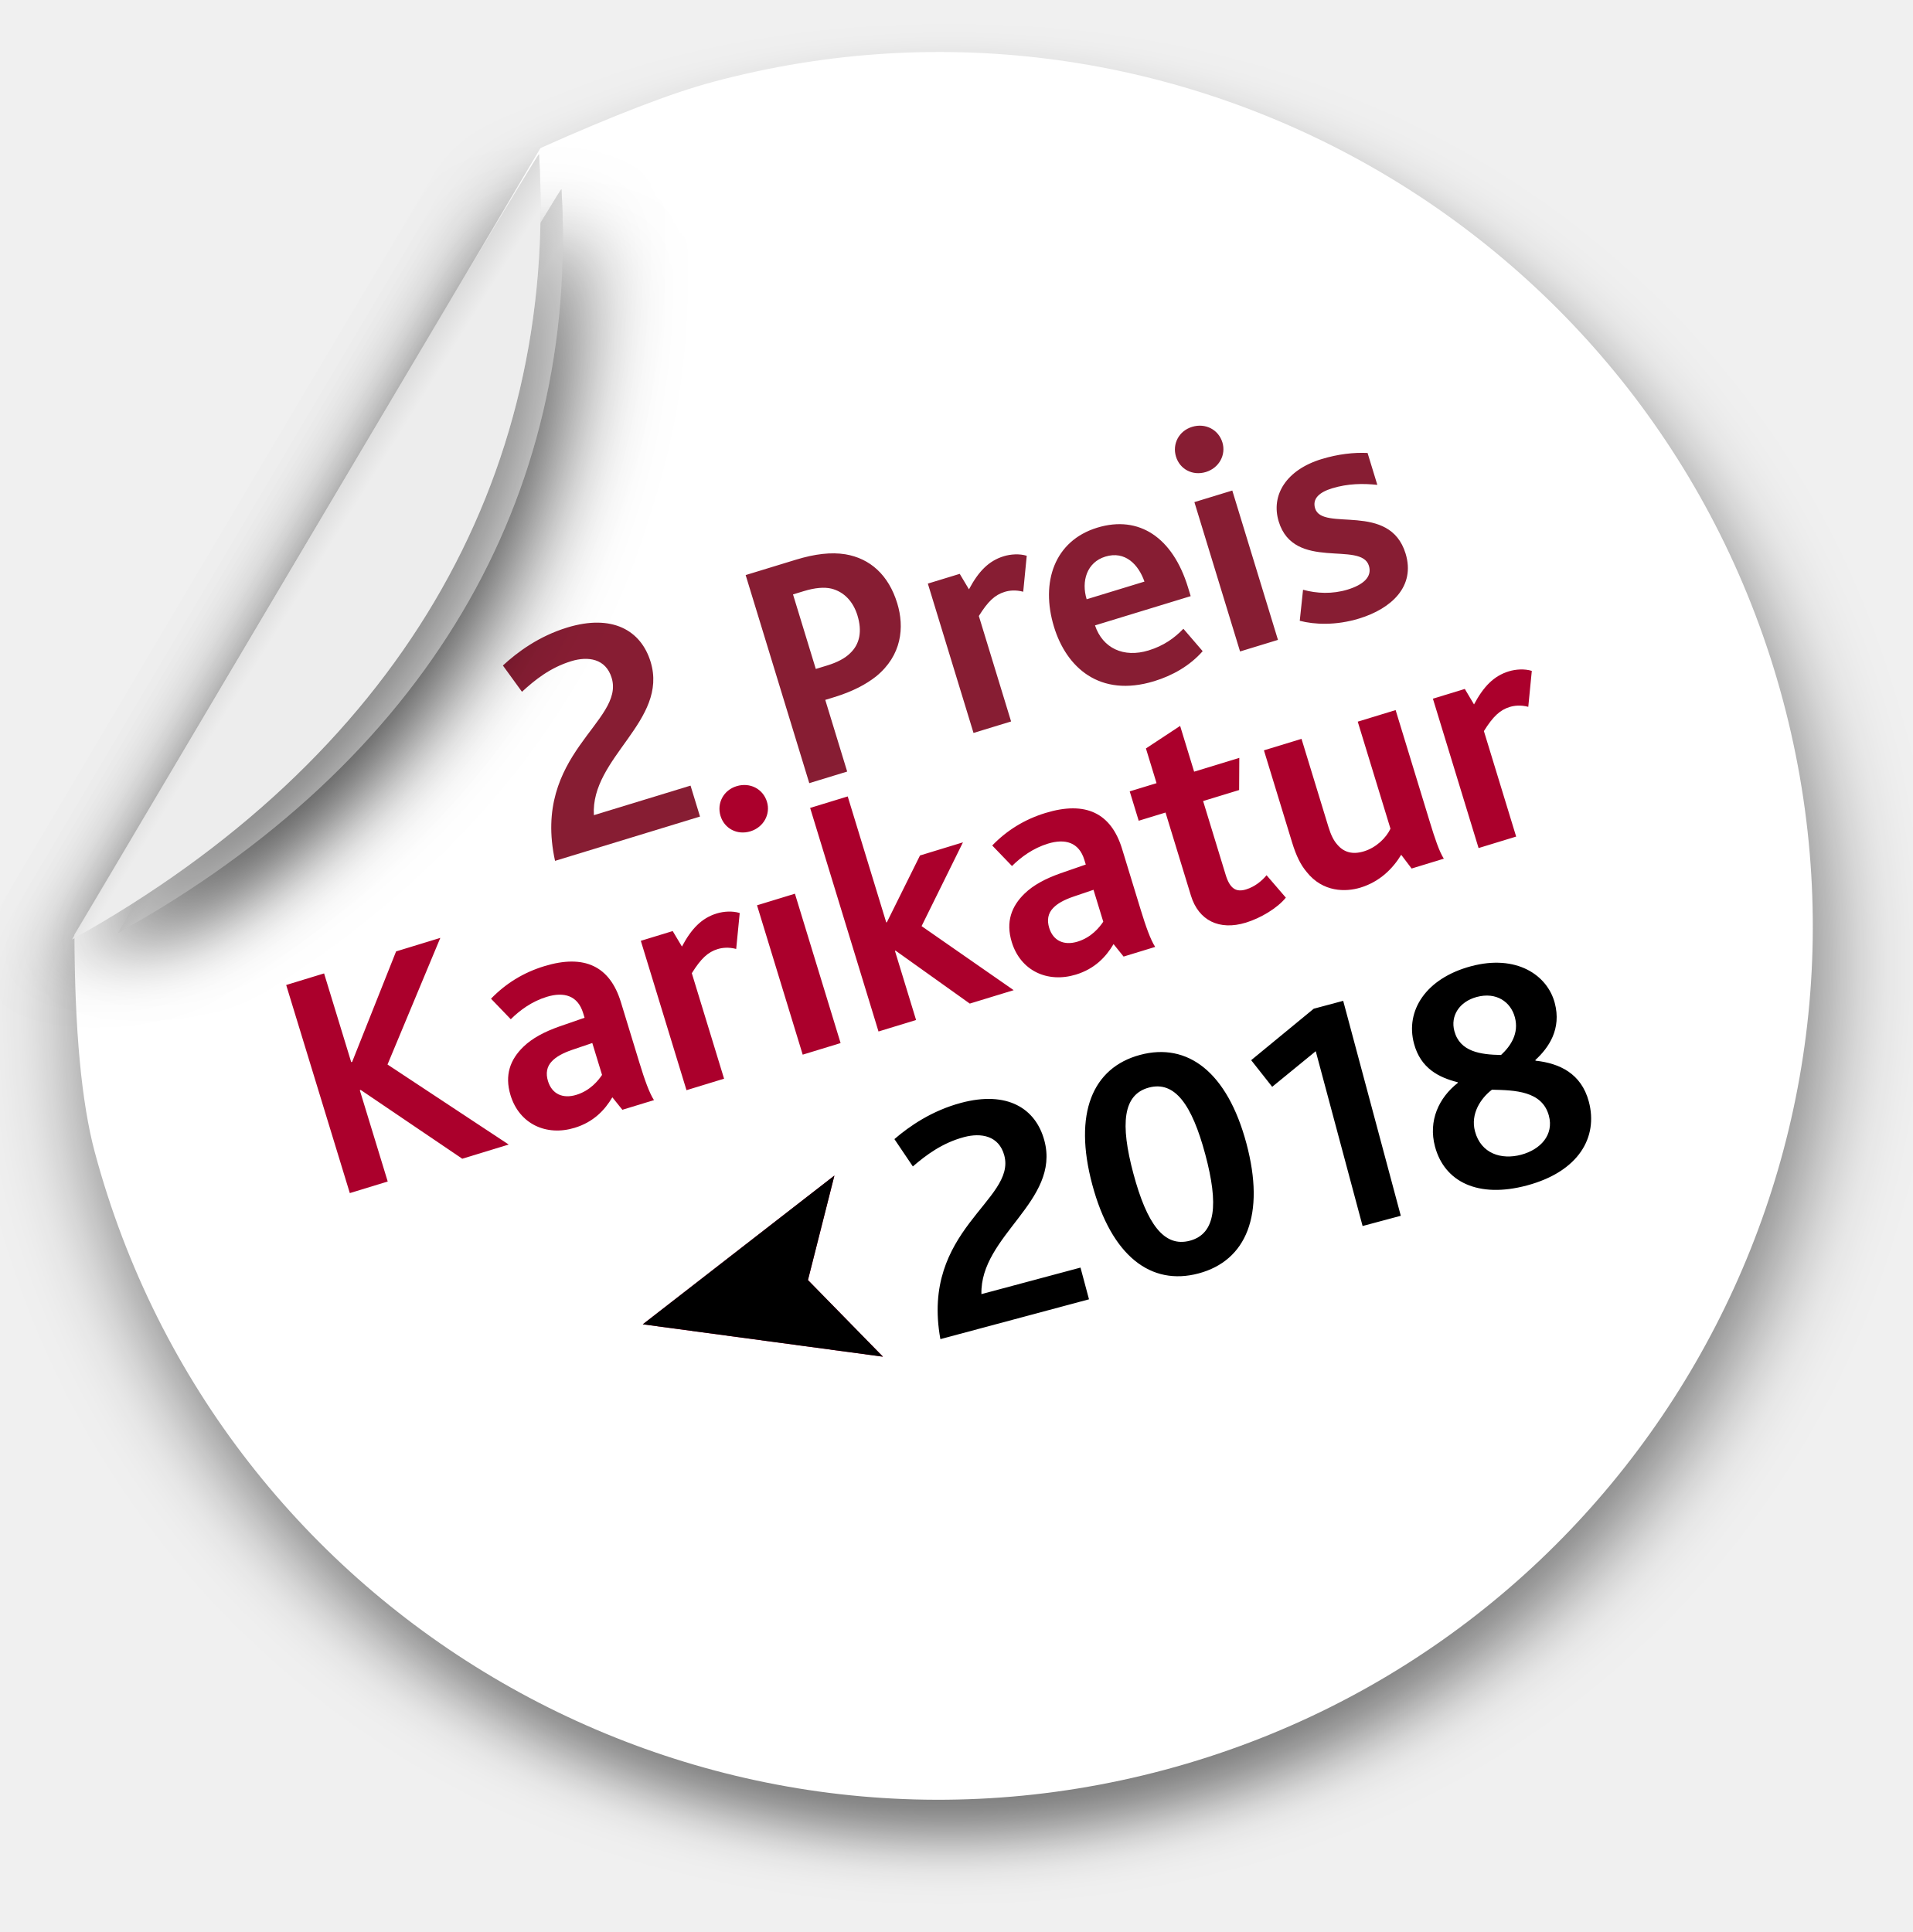
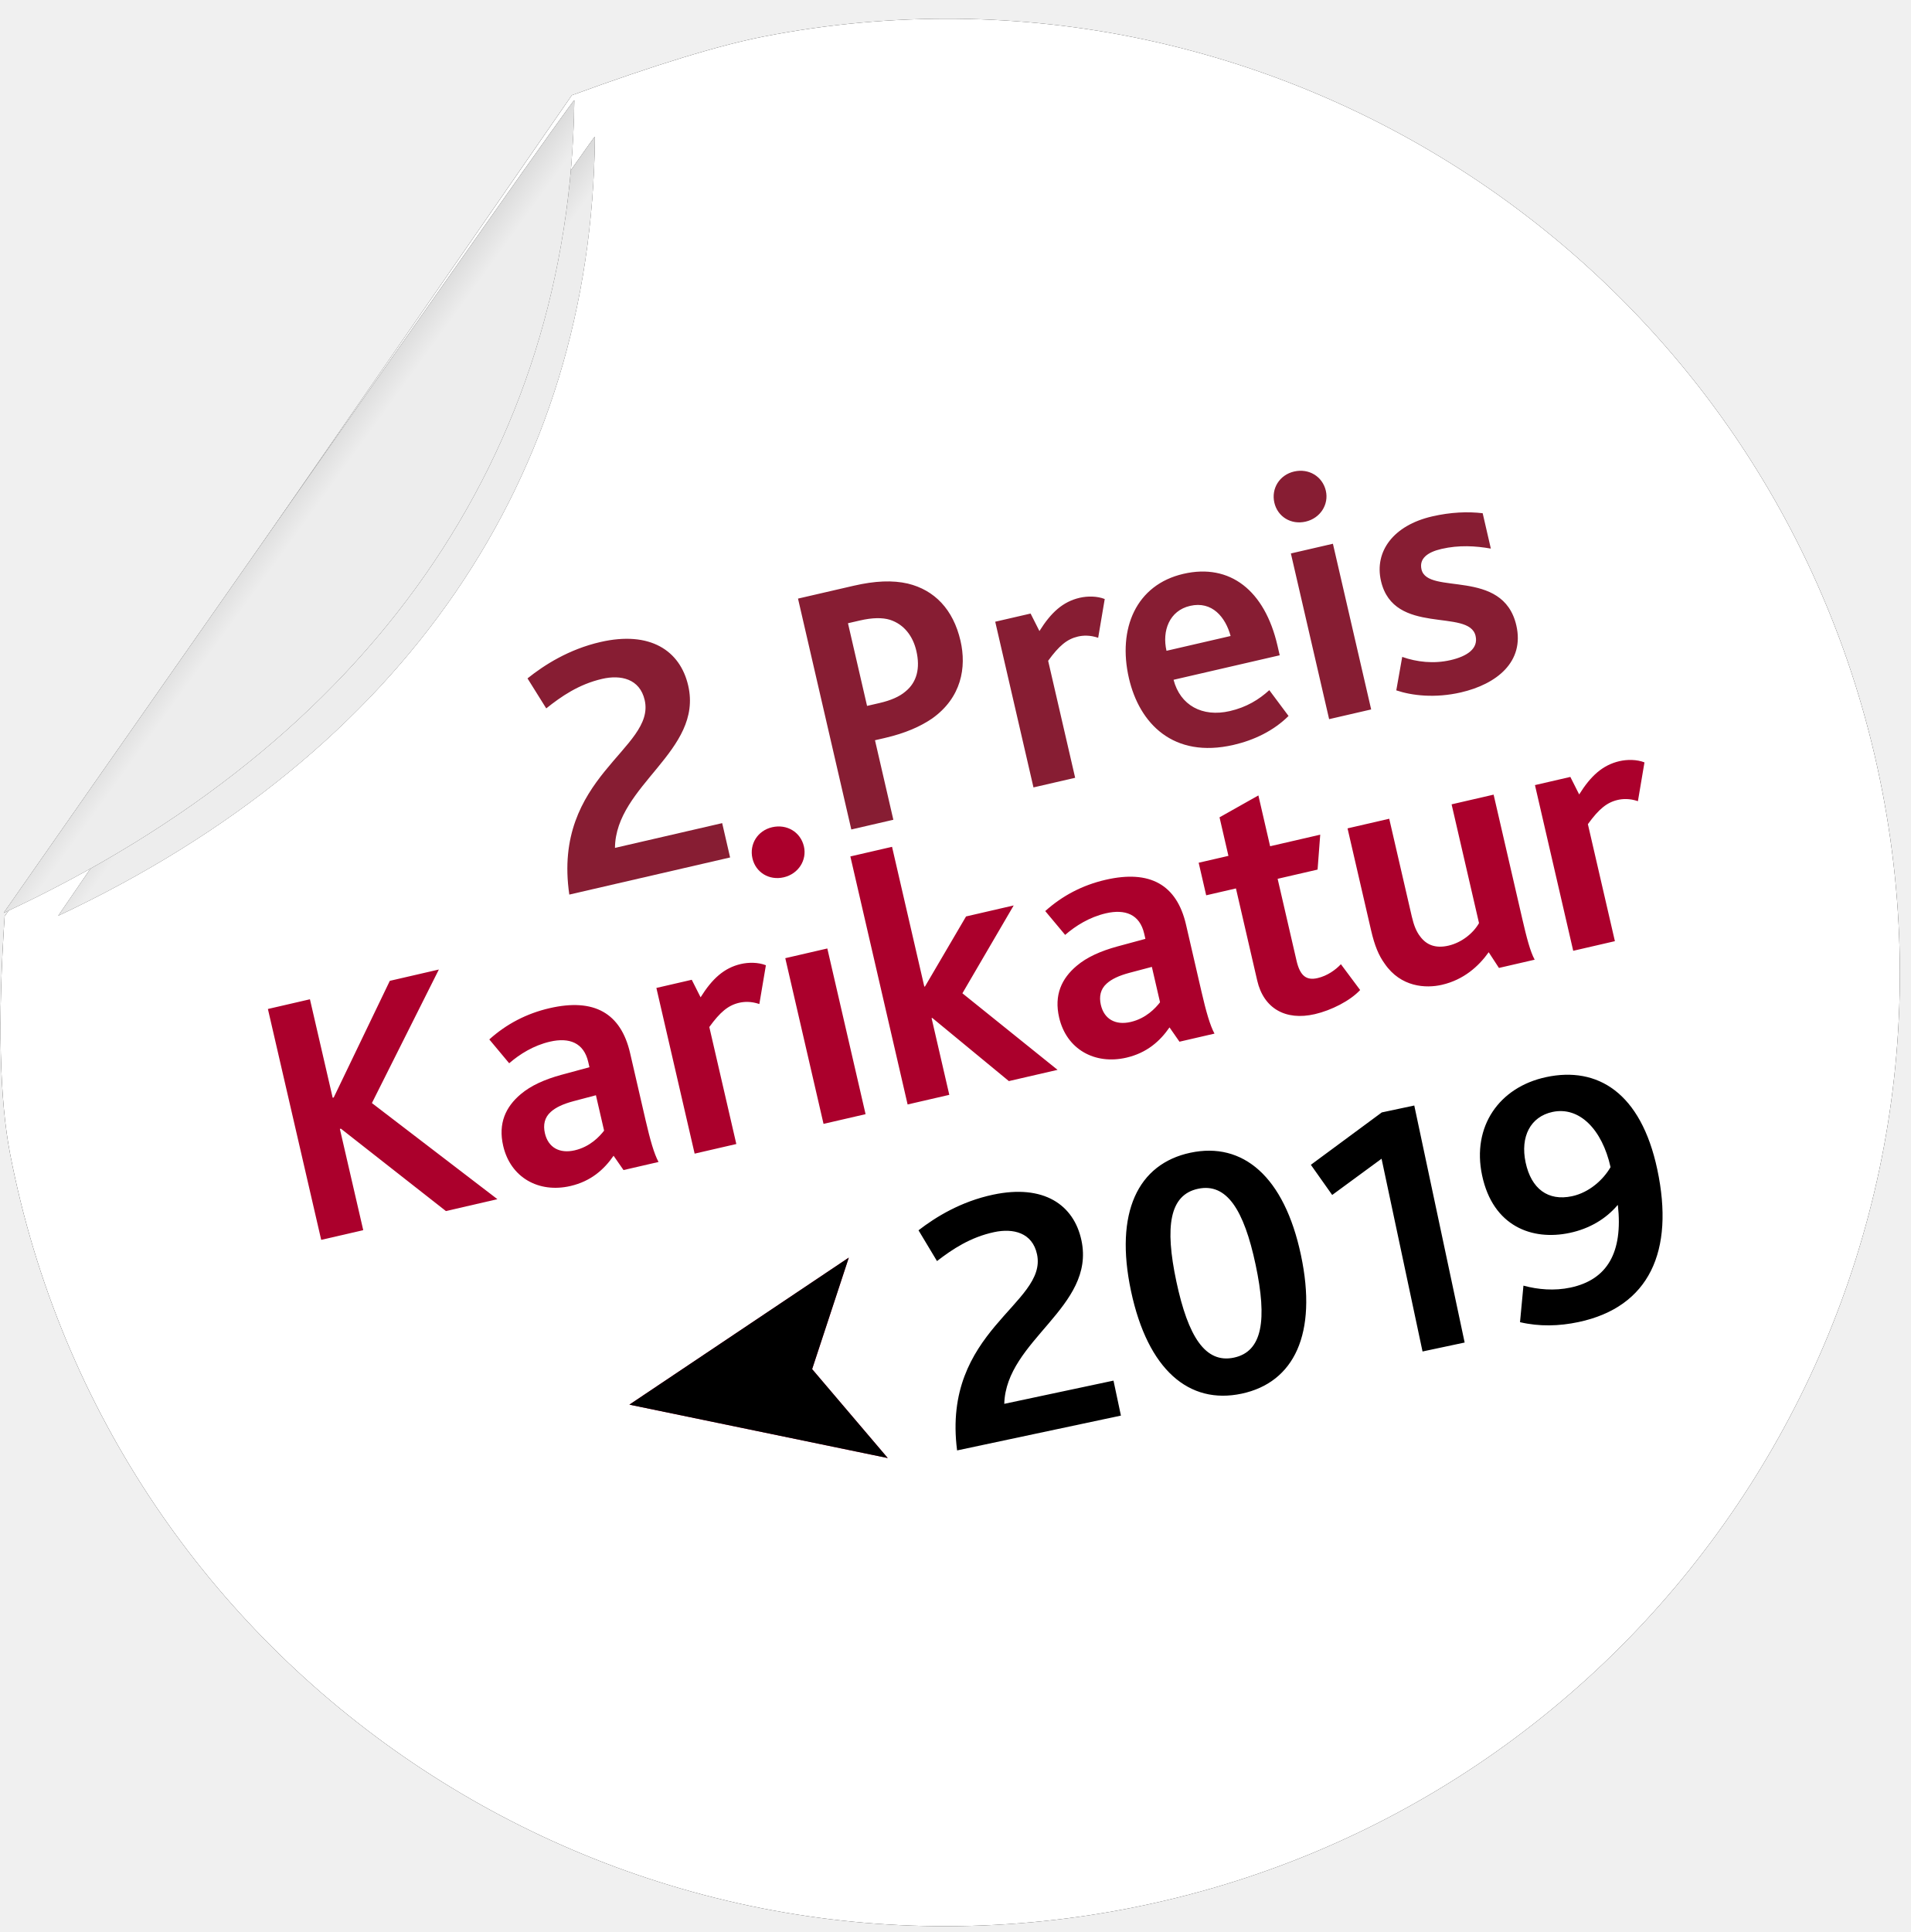
- <svg xmlns="http://www.w3.org/2000/svg" xmlns:xlink="http://www.w3.org/1999/xlink" width="97px" height="98px" viewBox="0 0 97 98" version="1.1">
+ <svg xmlns="http://www.w3.org/2000/svg" width="89px" height="90px" viewBox="0 0 89 90" version="1.1">
  <defs>
-     <path d="M44.317,88.633 C68.792,88.633 88.633,68.792 88.633,44.317 C88.633,19.841 68.792,0 44.317,0 C42.189,0 39.089,0.326 35.014,0.978 L1.858,33.402 C0.619,38.083 0,41.721 0,44.317 C0,68.792 19.841,88.633 44.317,88.633 Z" id="path-1" />
-     <filter x="-7.9%" y="-5.6%" width="115.8%" height="115.8%" filterUnits="objectBoundingBox" id="filter-2">
-       <feOffset dx="0" dy="2" in="SourceAlpha" result="shadowOffsetOuter1" />
-       <feGaussianBlur stdDeviation="2" in="shadowOffsetOuter1" result="shadowBlurOuter1" />
-       <feColorMatrix values="0 0 0 0 0   0 0 0 0 0   0 0 0 0 0  0 0 0 0.5 0" type="matrix" in="shadowBlurOuter1" />
-     </filter>
-     <linearGradient x1="54.455%" y1="50%" x2="32.77%" y2="27.37%" id="linearGradient-3">
+     <linearGradient x1="54.555%" y1="50%" x2="32.381%" y2="28.763%" id="linearGradient-1">
      <stop stop-color="#FFFFFF" stop-opacity="0.5" offset="0%" />
      <stop stop-color="#000000" stop-opacity="0.5" offset="100%" />
    </linearGradient>
-     <path d="M4.019,33.889 C21.338,29.549 32.347,18.633 35.504,3.268 C35.55,3.042 4.019,33.889 4.019,33.889 Z" id="path-4" />
-     <filter x="-22.2%" y="-16.3%" width="144.5%" height="145.7%" filterUnits="objectBoundingBox" id="filter-5">
-       <feOffset dx="0" dy="2" in="SourceAlpha" result="shadowOffsetOuter1" />
-       <feGaussianBlur stdDeviation="2" in="shadowOffsetOuter1" result="shadowBlurOuter1" />
-       <feColorMatrix values="0 0 0 0 0   0 0 0 0 0   0 0 0 0 0  0 0 0 0.5 0" type="matrix" in="shadowBlurOuter1" />
-     </filter>
-     <path d="M1.68,33.605 C19.934,29.021 31.537,17.491 34.865,1.261 C34.914,1.023 1.68,33.605 1.68,33.605 Z" id="path-6" />
-     <filter x="-21.1%" y="-15.5%" width="142.2%" height="143.3%" filterUnits="objectBoundingBox" id="filter-7">
-       <feOffset dx="0" dy="2" in="SourceAlpha" result="shadowOffsetOuter1" />
-       <feGaussianBlur stdDeviation="2" in="shadowOffsetOuter1" result="shadowBlurOuter1" />
-       <feColorMatrix values="0 0 0 0 0   0 0 0 0 0   0 0 0 0 0  0 0 0 0.5 0" type="matrix" in="shadowBlurOuter1" />
-     </filter>
+     <linearGradient x1="54.455%" y1="50%" x2="32.77%" y2="27.37%" id="linearGradient-2">
+       <stop stop-color="#FFFFFF" stop-opacity="0.5" offset="0%" />
+       <stop stop-color="#000000" stop-opacity="0.5" offset="100%" />
+     </linearGradient>
+     <linearGradient x1="54.555%" y1="50%" x2="32.381%" y2="29.883%" id="linearGradient-3">
+       <stop stop-color="#FFFFFF" stop-opacity="0.5" offset="0%" />
+       <stop stop-color="#000000" stop-opacity="0.5" offset="100%" />
+     </linearGradient>
+     <linearGradient x1="54.455%" y1="50%" x2="32.77%" y2="27.37%" id="linearGradient-4">
+       <stop stop-color="#FFFFFF" stop-opacity="0.5" offset="0%" />
+       <stop stop-color="#000000" stop-opacity="0.5" offset="100%" />
+     </linearGradient>
  </defs>
-   <g id="Tournee-/-exhibition" stroke="none" stroke-width="1" fill="none" fill-rule="evenodd">
-     <g id="Artboard-Copy-17" transform="translate(-27, -28)">
-       <g id="badge_cartoon_2" transform="translate(75, 75) rotate(-15) translate(-75, -75) translate(30, 30)">
-         <g id="Group-7" transform="translate(0.317026, 0.549106)">
+   <g id="Page-1" stroke="none" stroke-width="1" fill="none" fill-rule="evenodd">
+     <g id="badge_cartoon_2" transform="translate(-8, -7)" fill-rule="nonzero">
+       <g id="Group" transform="translate(52.17341, 52.36422) rotate(-11) translate(-52.17341, -52.36422) translate(7.67341, 7.864219)">
+         <g id="Group-7" transform="translate(-0, 0)">
          <g id="Oval-4">
-             <use fill="black" fill-opacity="1" filter="url(#filter-2)" xlink:href="#path-1" />
-             <use fill="#FFFFFF" fill-rule="evenodd" xlink:href="#path-1" />
-           </g>
-           <path d="M38.97,64.585 C39.429,58.958 44.512,58.788 44.512,56.425 C44.512,55.388 43.679,54.997 42.778,54.997 C41.639,54.997 40.704,55.371 39.888,55.762 L39.344,54.181 C40.262,53.739 41.554,53.28 43.084,53.28 C45.498,53.28 46.671,54.521 46.671,56.221 C46.671,59.4 42.268,60.029 41.571,62.919 L46.773,62.919 L46.773,64.585 L38.97,64.585 Z M52.485,64.755 C49.986,64.755 48.439,62.766 48.439,59.009 C48.439,55.269 49.986,53.28 52.485,53.28 C54.984,53.28 56.531,55.269 56.531,59.009 C56.531,62.766 54.984,64.755 52.485,64.755 Z M52.485,63.038 C53.845,63.038 54.372,61.644 54.372,59.009 C54.372,56.391 53.845,54.997 52.485,54.997 C51.125,54.997 50.598,56.391 50.598,59.009 C50.598,61.644 51.125,63.038 52.485,63.038 Z M61.138,64.585 L61.138,55.405 L58.537,56.578 L57.857,54.997 L61.597,53.297 L63.144,53.297 L63.144,64.585 L61.138,64.585 Z M69.723,64.755 C67.156,64.755 65.728,63.497 65.728,61.644 C65.728,60.284 66.561,59.298 67.683,58.822 L67.683,58.788 C66.833,58.312 66.051,57.632 66.051,56.323 C66.051,54.589 67.496,53.28 69.859,53.28 C72.239,53.28 73.48,54.708 73.48,56.17 C73.48,57.547 72.596,58.295 71.78,58.72 L71.78,58.754 C72.919,59.196 73.854,59.978 73.854,61.457 C73.854,63.327 72.443,64.755 69.723,64.755 Z M69.842,63.174 C70.862,63.174 71.712,62.63 71.712,61.627 C71.712,60.318 70.369,59.927 69.264,59.604 C68.601,59.876 67.887,60.505 67.887,61.423 C67.887,62.596 68.805,63.174 69.842,63.174 Z M70.165,58.023 C70.777,57.7 71.338,57.19 71.338,56.357 C71.338,55.541 70.76,54.861 69.74,54.861 C68.822,54.861 68.193,55.439 68.193,56.238 C68.193,57.326 69.162,57.734 70.165,58.023 Z" id="2018" fill="#000000" />
-           <g id="Path-2" transform="translate(24.49402, 54.58548)">
-             <g id="path-8-link" fill="#D8073D">
-               <polygon id="path-8" points="0.091 5.367 11.432 10.106 8.764 5.367 11.432 0.594" />
+             <g id="path-1-link" fill="#000000">
+               <path d="M44.421,88.841 C68.954,88.841 88.841,68.954 88.841,44.421 C88.841,19.888 68.954,0 44.421,0 C42.288,0 39.18,0.327 35.096,0.98 L1.862,33.48 C0.621,38.172 0,41.819 0,44.421 C0,68.954 19.888,88.841 44.421,88.841 Z" id="path-1" />
            </g>
-             <g id="path-8-link" fill="#000000">
-               <polygon id="path-8" points="0.091 5.367 11.432 10.106 8.764 5.367 11.432 0.594" />
+             <g id="path-1-link" fill="#FFFFFF">
+               <path d="M44.421,88.841 C68.954,88.841 88.841,68.954 88.841,44.421 C88.841,19.888 68.954,0 44.421,0 C42.288,0 39.18,0.327 35.096,0.98 L1.862,33.48 C0.621,38.172 0,41.819 0,44.421 C0,68.954 19.888,88.841 44.421,88.841 Z" id="path-1" />
            </g>
          </g>
-           <path d="M11.695,48.547 L13.705,48.547 L13.705,43.706 L13.755,43.706 L17.658,48.547 L20.12,48.547 L15.43,42.869 L19.869,37.509 L17.524,37.509 L13.755,42.215 L13.705,42.215 L13.705,37.509 L11.695,37.509 L11.695,48.547 Z M26.15,48.547 L25.848,47.793 C25.279,48.312 24.558,48.714 23.57,48.714 C22.063,48.714 20.941,47.709 20.941,46.185 C20.941,45.113 21.46,44.443 22.281,44.024 C22.833,43.74 23.52,43.606 24.324,43.572 L25.681,43.522 L25.681,43.271 C25.681,42.349 25.078,41.947 24.156,41.947 C23.369,41.947 22.649,42.199 22.08,42.5 L21.426,41.211 C22.364,40.691 23.386,40.423 24.491,40.423 C26.619,40.423 27.674,41.395 27.674,43.304 L27.674,46.52 C27.674,47.441 27.707,48.128 27.825,48.547 L26.15,48.547 Z M25.681,44.862 L24.609,44.895 C24.089,44.912 23.721,44.996 23.453,45.147 C23.118,45.331 22.967,45.649 22.967,46.051 C22.967,46.738 23.419,47.14 24.14,47.14 C24.877,47.14 25.413,46.771 25.681,46.554 L25.681,44.862 Z M29.55,48.547 L31.543,48.547 L31.543,42.952 C32.196,42.383 32.632,42.165 33.151,42.165 C33.385,42.165 33.704,42.215 34.055,42.433 L34.759,40.742 C34.44,40.524 34.005,40.423 33.637,40.423 C32.833,40.423 32.179,40.792 31.459,41.512 L31.241,40.624 L29.55,40.624 L29.55,48.547 Z M35.713,48.547 L37.723,48.547 L37.723,40.624 L35.713,40.624 L35.713,48.547 Z M36.49,36.938 C37.194,36.938 37.73,36.402 37.73,35.749 C37.73,35.062 37.194,34.543 36.49,34.543 C35.787,34.543 35.268,35.079 35.268,35.749 C35.268,36.419 35.787,36.938 36.49,36.938 Z M39.733,48.547 L41.726,48.547 L41.726,44.879 L41.76,44.879 L44.574,48.547 L46.902,48.547 L43.385,44.075 L46.634,40.624 L44.356,40.624 L41.76,43.371 L41.726,43.371 L41.726,36.688 L39.733,36.688 L39.733,48.547 Z M52.731,48.547 L52.429,47.793 C51.86,48.312 51.14,48.714 50.151,48.714 C48.644,48.714 47.522,47.709 47.522,46.185 C47.522,45.113 48.041,44.443 48.862,44.024 C49.414,43.74 50.101,43.606 50.905,43.572 L52.262,43.522 L52.262,43.271 C52.262,42.349 51.659,41.947 50.738,41.947 C49.95,41.947 49.23,42.199 48.661,42.5 L48.007,41.211 C48.945,40.691 49.967,40.423 51.073,40.423 C53.2,40.423 54.255,41.395 54.255,43.304 L54.255,46.52 C54.255,47.441 54.288,48.128 54.406,48.547 L52.731,48.547 Z M52.262,44.862 L51.19,44.895 C50.671,44.912 50.302,44.996 50.034,45.147 C49.699,45.331 49.548,45.649 49.548,46.051 C49.548,46.738 50.001,47.14 50.721,47.14 C51.458,47.14 51.994,46.771 52.262,46.554 L52.262,44.862 Z M59.162,48.714 C59.95,48.714 60.904,48.48 61.474,48.094 L60.871,46.721 C60.569,46.922 60.134,47.106 59.665,47.106 C59.146,47.106 58.894,46.838 58.894,46.101 L58.894,42.182 L60.804,42.182 L61.29,40.624 L58.894,40.624 L58.894,38.196 L56.901,38.782 L56.901,40.624 L55.478,40.624 L55.478,42.182 L56.901,42.182 L56.901,46.587 C56.901,47.91 57.755,48.714 59.162,48.714 Z M65.242,48.714 C66.281,48.714 67.102,48.262 67.705,47.726 L68.006,48.547 L69.714,48.547 C69.597,48.128 69.58,47.441 69.58,46.587 L69.58,40.624 L67.571,40.624 L67.571,46.302 C67.219,46.688 66.599,47.006 65.946,47.006 C65.343,47.006 64.958,46.755 64.757,46.286 C64.639,46.034 64.589,45.716 64.589,45.297 L64.589,40.624 L62.596,40.624 L62.596,45.498 C62.596,46.235 62.68,46.721 62.864,47.156 C63.35,48.396 64.472,48.714 65.242,48.714 Z M71.557,48.547 L73.55,48.547 L73.55,42.952 C74.203,42.383 74.639,42.165 75.158,42.165 C75.392,42.165 75.711,42.215 76.062,42.433 L76.766,40.742 C76.448,40.524 76.012,40.423 75.644,40.423 C74.84,40.423 74.187,40.792 73.466,41.512 L73.249,40.624 L71.557,40.624 L71.557,48.547 Z" id="Karikatur" fill="#AB002C" fill-rule="nonzero" transform="translate(44.23043, 41.62845) rotate(-2) translate(-44.23043, -41.62845) " />
-           <path d="M26.158,35.298 L33.846,35.298 L33.846,33.657 L28.72,33.657 C29.407,30.81 33.745,30.19 33.745,27.058 C33.745,25.383 32.59,24.16 30.211,24.16 C28.704,24.16 27.431,24.612 26.526,25.048 L27.062,26.606 C27.866,26.22 28.787,25.852 29.91,25.852 C30.797,25.852 31.618,26.237 31.618,27.259 C31.618,29.587 26.61,29.754 26.158,35.298 Z M39.641,35.298 L39.641,24.261 L42.304,24.261 C43.326,24.261 44.13,24.411 44.783,24.73 C45.922,25.299 46.575,26.371 46.575,27.879 C46.575,29.151 46.022,30.475 44.465,31.111 C43.862,31.346 43.108,31.496 42.12,31.496 L41.651,31.496 L41.651,35.298 L39.641,35.298 Z M41.651,29.855 L42.254,29.855 C42.79,29.855 43.225,29.771 43.544,29.604 C44.163,29.302 44.465,28.699 44.465,27.879 C44.465,27.158 44.18,26.539 43.594,26.187 C43.276,26.003 42.823,25.902 42.22,25.902 L41.651,25.902 L41.651,29.855 Z M48.351,35.298 L50.344,35.298 L50.344,29.704 C50.997,29.135 51.432,28.917 51.952,28.917 C52.186,28.917 52.504,28.967 52.856,29.185 L53.56,27.493 C53.241,27.276 52.806,27.175 52.437,27.175 C51.633,27.175 50.98,27.544 50.26,28.264 L50.042,27.376 L48.351,27.376 L48.351,35.298 Z M57.881,35.466 C54.983,35.466 53.828,33.49 53.828,31.346 C53.828,28.967 55.134,27.175 57.395,27.175 C59.623,27.175 60.913,28.783 60.913,31.413 L60.913,31.882 L55.838,31.882 C55.871,33.104 56.742,33.891 58.065,33.891 C58.869,33.891 59.506,33.674 60.075,33.356 L60.678,34.729 C59.841,35.248 58.852,35.466 57.881,35.466 Z M55.821,30.491 L58.886,30.491 C58.852,29.587 58.417,28.699 57.362,28.699 C56.374,28.699 55.821,29.537 55.821,30.491 Z M62.487,35.298 L64.497,35.298 L64.497,27.376 L62.487,27.376 L62.487,35.298 Z M63.492,26.086 C64.195,26.086 64.731,25.55 64.731,24.897 C64.731,24.21 64.195,23.691 63.492,23.691 C62.788,23.691 62.269,24.227 62.269,24.897 C62.269,25.567 62.788,26.086 63.492,26.086 Z M65.837,34.695 C66.49,35.097 67.512,35.466 68.751,35.466 C70.46,35.466 71.967,34.746 71.967,33.004 C71.967,30.24 68.249,30.726 68.249,29.47 C68.249,28.95 68.701,28.749 69.371,28.749 C70.208,28.749 70.945,28.967 71.615,29.252 L71.615,27.56 C70.962,27.326 70.175,27.175 69.287,27.175 C67.428,27.175 66.289,28.163 66.289,29.57 C66.289,32.217 70.007,31.714 70.007,33.054 C70.007,33.657 69.421,33.891 68.617,33.891 C67.813,33.891 67.06,33.624 66.457,33.238 L65.837,34.695 Z" id="2-Preis" fill="#871D33" fill-rule="nonzero" transform="translate(49.06244, 29.57856) rotate(-2) translate(-49.06244, -29.57856) " />
-           <g id="Oval-4-Copy">
-             <use fill="black" fill-opacity="1" filter="url(#filter-5)" xlink:href="#path-4" />
-             <use fill="#DBDBDB" fill-rule="evenodd" xlink:href="#path-4" />
-             <use fill="url(#linearGradient-3)" fill-rule="evenodd" xlink:href="#path-4" />
+           <g id="Oval-4-Copy" transform="translate(4, 3)">
+             <g id="path-4-link" fill="#000000">
+               <path d="M0.319,30.932 C17.626,26.561 28.628,15.564 31.783,0.086 C31.83,-0.141 0.319,30.932 0.319,30.932 Z" id="path-4" />
+             </g>
+             <g id="path-4-link" fill="#DBDBDB">
+               <path d="M0.319,30.932 C17.626,26.561 28.628,15.564 31.783,0.086 C31.83,-0.141 0.319,30.932 0.319,30.932 Z" id="path-4" />
+             </g>
+             <g id="path-4-link" fill="url(#linearGradient-2)">
+               <path d="M0.319,30.932 C17.626,26.561 28.628,15.564 31.783,0.086 C31.83,-0.141 0.319,30.932 0.319,30.932 Z" id="path-4" />
+             </g>
          </g>
-           <g id="Oval-4-Copy-2">
-             <use fill="black" fill-opacity="1" filter="url(#filter-7)" xlink:href="#path-6" />
-             <use fill="#DBDBDB" fill-rule="evenodd" xlink:href="#path-6" />
-             <use fill="url(#linearGradient-3)" fill-rule="evenodd" xlink:href="#path-6" />
+           <g id="Oval-4-Copy-2" transform="translate(1, 1)">
+             <g id="path-6-link" fill="#000000">
+               <path d="M0.851,32.316 C19.176,27.769 30.825,16.332 34.166,0.235 C34.215,-0.001 0.851,32.316 0.851,32.316 Z" id="path-6" />
+             </g>
+             <g id="path-6-link" fill="#DBDBDB">
+               <path d="M0.851,32.316 C19.176,27.769 30.825,16.332 34.166,0.235 C34.215,-0.001 0.851,32.316 0.851,32.316 Z" id="path-6" />
+             </g>
+             <g id="path-6-link" fill="url(#linearGradient-4)">
+               <path d="M0.851,32.316 C19.176,27.769 30.825,16.332 34.166,0.235 C34.215,-0.001 0.851,32.316 0.851,32.316 Z" id="path-6" />
+             </g>
          </g>
        </g>
+         <path d="M40.571,66.072 C41.03,60.445 46.113,60.275 46.113,57.912 C46.113,56.875 45.28,56.484 44.379,56.484 C43.24,56.484 42.305,56.858 41.489,57.249 L40.945,55.668 C41.863,55.226 43.155,54.767 44.685,54.767 C47.099,54.767 48.272,56.008 48.272,57.708 C48.272,60.887 43.869,61.516 43.172,64.406 L48.374,64.406 L48.374,66.072 L40.571,66.072 Z M54.086,66.242 C51.587,66.242 50.04,64.253 50.04,60.496 C50.04,56.756 51.587,54.767 54.086,54.767 C56.585,54.767 58.132,56.756 58.132,60.496 C58.132,64.253 56.585,66.242 54.086,66.242 Z M54.086,64.525 C55.446,64.525 55.973,63.131 55.973,60.496 C55.973,57.878 55.446,56.484 54.086,56.484 C52.726,56.484 52.199,57.878 52.199,60.496 C52.199,63.131 52.726,64.525 54.086,64.525 Z M62.739,66.072 L62.739,56.892 L60.138,58.065 L59.458,56.484 L63.198,54.784 L64.745,54.784 L64.745,66.072 L62.739,66.072 Z M70.134,66.242 C69.199,66.242 68.298,66.072 67.465,65.681 L67.975,64.049 C68.604,64.372 69.335,64.593 70.1,64.593 C71.851,64.593 72.837,63.505 73.058,61.295 L73.041,61.295 C72.378,61.805 71.545,62.094 70.593,62.094 C68.808,62.094 67.159,61.057 67.159,58.626 C67.159,56.297 68.791,54.767 71.035,54.767 C73.466,54.767 75.2,56.382 75.2,60.054 C75.2,63.947 73.5,66.242 70.134,66.242 Z M71.052,60.445 C71.885,60.445 72.65,59.986 73.092,59.493 C73.075,57.691 72.259,56.416 70.984,56.416 C69.93,56.416 69.267,57.232 69.267,58.456 C69.267,59.714 69.913,60.445 71.052,60.445 Z" id="2019" fill="#000000" transform="translate(57.88543, 60.50415) rotate(-1) translate(-57.88543, -60.50415) " />
+         <g id="Path-2" transform="translate(26, 56)">
+           <g id="path-8-link" fill="#D8073D">
+             <polygon id="path-8" points="0.091 5.367 11.432 10.106 8.764 5.367 11.432 0.594" />
+           </g>
+           <g id="path-8-link" fill="#000000">
+             <polygon id="path-8" points="0.091 5.367 11.432 10.106 8.764 5.367 11.432 0.594" />
+           </g>
+         </g>
+         <path d="M13.201,49.961 L15.211,49.961 L15.211,45.121 L15.261,45.121 L19.164,49.961 L21.626,49.961 L16.936,44.283 L21.375,38.923 L19.03,38.923 L15.261,43.63 L15.211,43.63 L15.211,38.923 L13.201,38.923 L13.201,49.961 Z M27.656,49.961 L27.354,49.207 C26.785,49.727 26.064,50.129 25.076,50.129 C23.569,50.129 22.447,49.124 22.447,47.6 C22.447,46.528 22.966,45.858 23.786,45.439 C24.339,45.154 25.026,45.02 25.83,44.987 L27.187,44.936 L27.187,44.685 C27.187,43.764 26.584,43.362 25.662,43.362 C24.875,43.362 24.155,43.613 23.585,43.915 L22.932,42.625 C23.87,42.106 24.892,41.838 25.997,41.838 C28.125,41.838 29.18,42.809 29.18,44.719 L29.18,47.935 C29.18,48.856 29.213,49.542 29.33,49.961 L27.656,49.961 Z M27.187,46.276 L26.115,46.31 C25.595,46.327 25.227,46.41 24.959,46.561 C24.624,46.745 24.473,47.064 24.473,47.466 C24.473,48.152 24.925,48.554 25.646,48.554 C26.383,48.554 26.919,48.186 27.187,47.968 L27.187,46.276 Z M31.056,49.961 L33.049,49.961 L33.049,44.367 C33.702,43.797 34.138,43.58 34.657,43.58 C34.891,43.58 35.209,43.63 35.561,43.848 L36.265,42.156 C35.946,41.938 35.511,41.838 35.142,41.838 C34.339,41.838 33.685,42.206 32.965,42.927 L32.747,42.039 L31.056,42.039 L31.056,49.961 Z M37.219,49.961 L39.229,49.961 L39.229,42.039 L37.219,42.039 L37.219,49.961 Z M37.996,38.352 C38.7,38.352 39.236,37.816 39.236,37.163 C39.236,36.476 38.7,35.957 37.996,35.957 C37.293,35.957 36.774,36.493 36.774,37.163 C36.774,37.833 37.293,38.352 37.996,38.352 Z M41.239,49.961 L43.232,49.961 L43.232,46.293 L43.266,46.293 L46.08,49.961 L48.408,49.961 L44.891,45.489 L48.14,42.039 L45.862,42.039 L43.266,44.786 L43.232,44.786 L43.232,38.103 L41.239,38.103 L41.239,49.961 Z M54.237,49.961 L53.935,49.207 C53.366,49.727 52.645,50.129 51.657,50.129 C50.15,50.129 49.028,49.124 49.028,47.6 C49.028,46.528 49.547,45.858 50.368,45.439 C50.92,45.154 51.607,45.02 52.411,44.987 L53.768,44.936 L53.768,44.685 C53.768,43.764 53.165,43.362 52.244,43.362 C51.456,43.362 50.736,43.613 50.167,43.915 L49.513,42.625 C50.451,42.106 51.473,41.838 52.578,41.838 C54.706,41.838 55.761,42.809 55.761,44.719 L55.761,47.935 C55.761,48.856 55.794,49.542 55.912,49.961 L54.237,49.961 Z M53.768,46.276 L52.696,46.31 C52.177,46.327 51.808,46.41 51.54,46.561 C51.205,46.745 51.054,47.064 51.054,47.466 C51.054,48.152 51.507,48.554 52.227,48.554 C52.964,48.554 53.5,48.186 53.768,47.968 L53.768,46.276 Z M60.668,50.129 C61.456,50.129 62.41,49.894 62.98,49.509 L62.377,48.136 C62.075,48.337 61.64,48.521 61.171,48.521 C60.652,48.521 60.4,48.253 60.4,47.516 L60.4,43.596 L62.31,43.596 L62.796,42.039 L60.4,42.039 L60.4,39.61 L58.407,40.196 L58.407,42.039 L56.984,42.039 L56.984,43.596 L58.407,43.596 L58.407,48.002 C58.407,49.325 59.261,50.129 60.668,50.129 Z M66.748,50.129 C67.787,50.129 68.608,49.676 69.211,49.14 L69.512,49.961 L71.22,49.961 C71.103,49.542 71.086,48.856 71.086,48.002 L71.086,42.039 L69.077,42.039 L69.077,47.717 C68.725,48.102 68.105,48.42 67.452,48.42 C66.849,48.42 66.464,48.169 66.263,47.7 C66.145,47.449 66.095,47.131 66.095,46.712 L66.095,42.039 L64.102,42.039 L64.102,46.913 C64.102,47.65 64.186,48.136 64.37,48.571 C64.856,49.81 65.978,50.129 66.748,50.129 Z M73.063,49.961 L75.056,49.961 L75.056,44.367 C75.709,43.797 76.145,43.58 76.664,43.58 C76.898,43.58 77.217,43.63 77.568,43.848 L78.272,42.156 C77.954,41.938 77.518,41.838 77.15,41.838 C76.346,41.838 75.692,42.206 74.972,42.927 L74.755,42.039 L73.063,42.039 L73.063,49.961 Z" id="Karikatur" fill="#AB002C" transform="translate(45.73641, 43.04297) rotate(-2) translate(-45.73641, -43.04297) " />
+         <path d="M27.664,36.713 L35.352,36.713 L35.352,35.072 L30.226,35.072 C30.913,32.224 35.251,31.604 35.251,28.472 C35.251,26.797 34.096,25.575 31.717,25.575 C30.21,25.575 28.937,26.027 28.032,26.462 L28.568,28.02 C29.372,27.635 30.293,27.266 31.416,27.266 C32.303,27.266 33.124,27.652 33.124,28.673 C33.124,31.001 28.116,31.169 27.664,36.713 Z M41.147,36.713 L41.147,25.675 L43.81,25.675 C44.832,25.675 45.636,25.826 46.289,26.144 C47.428,26.714 48.081,27.786 48.081,29.293 C48.081,30.566 47.528,31.889 45.971,32.526 C45.368,32.76 44.614,32.911 43.626,32.911 L43.157,32.911 L43.157,36.713 L41.147,36.713 Z M43.157,31.269 L43.76,31.269 C44.296,31.269 44.731,31.186 45.05,31.018 C45.669,30.717 45.971,30.114 45.971,29.293 C45.971,28.573 45.686,27.953 45.1,27.601 C44.782,27.417 44.329,27.317 43.726,27.317 L43.157,27.317 L43.157,31.269 Z M49.857,36.713 L51.85,36.713 L51.85,31.119 C52.503,30.549 52.938,30.331 53.458,30.331 C53.692,30.331 54.01,30.382 54.362,30.599 L55.066,28.908 C54.747,28.69 54.312,28.59 53.943,28.59 C53.139,28.59 52.486,28.958 51.766,29.678 L51.548,28.791 L49.857,28.791 L49.857,36.713 Z M59.387,36.88 C56.489,36.88 55.334,34.904 55.334,32.76 C55.334,30.382 56.64,28.59 58.901,28.59 C61.129,28.59 62.419,30.197 62.419,32.827 L62.419,33.296 L57.344,33.296 C57.377,34.519 58.248,35.306 59.571,35.306 C60.375,35.306 61.012,35.088 61.581,34.77 L62.184,36.143 C61.347,36.663 60.358,36.88 59.387,36.88 Z M57.327,31.906 L60.392,31.906 C60.358,31.001 59.923,30.114 58.868,30.114 C57.879,30.114 57.327,30.951 57.327,31.906 Z M63.993,36.713 L66.003,36.713 L66.003,28.791 L63.993,28.791 L63.993,36.713 Z M64.998,27.501 C65.701,27.501 66.237,26.965 66.237,26.312 C66.237,25.625 65.701,25.106 64.998,25.106 C64.294,25.106 63.775,25.642 63.775,26.312 C63.775,26.982 64.294,27.501 64.998,27.501 Z M67.343,36.11 C67.996,36.512 69.018,36.88 70.257,36.88 C71.966,36.88 73.473,36.16 73.473,34.418 C73.473,31.655 69.755,32.14 69.755,30.884 C69.755,30.365 70.207,30.164 70.877,30.164 C71.714,30.164 72.451,30.382 73.121,30.666 L73.121,28.975 C72.468,28.74 71.681,28.59 70.793,28.59 C68.934,28.59 67.795,29.578 67.795,30.985 C67.795,33.631 71.513,33.129 71.513,34.469 C71.513,35.072 70.927,35.306 70.123,35.306 C69.319,35.306 68.566,35.038 67.963,34.653 L67.343,36.11 Z" id="2-Preis" fill="#871D33" transform="translate(50.56842, 30.99307) rotate(-2) translate(-50.56842, -30.99307) " />
      </g>
    </g>
  </g>
</svg>
